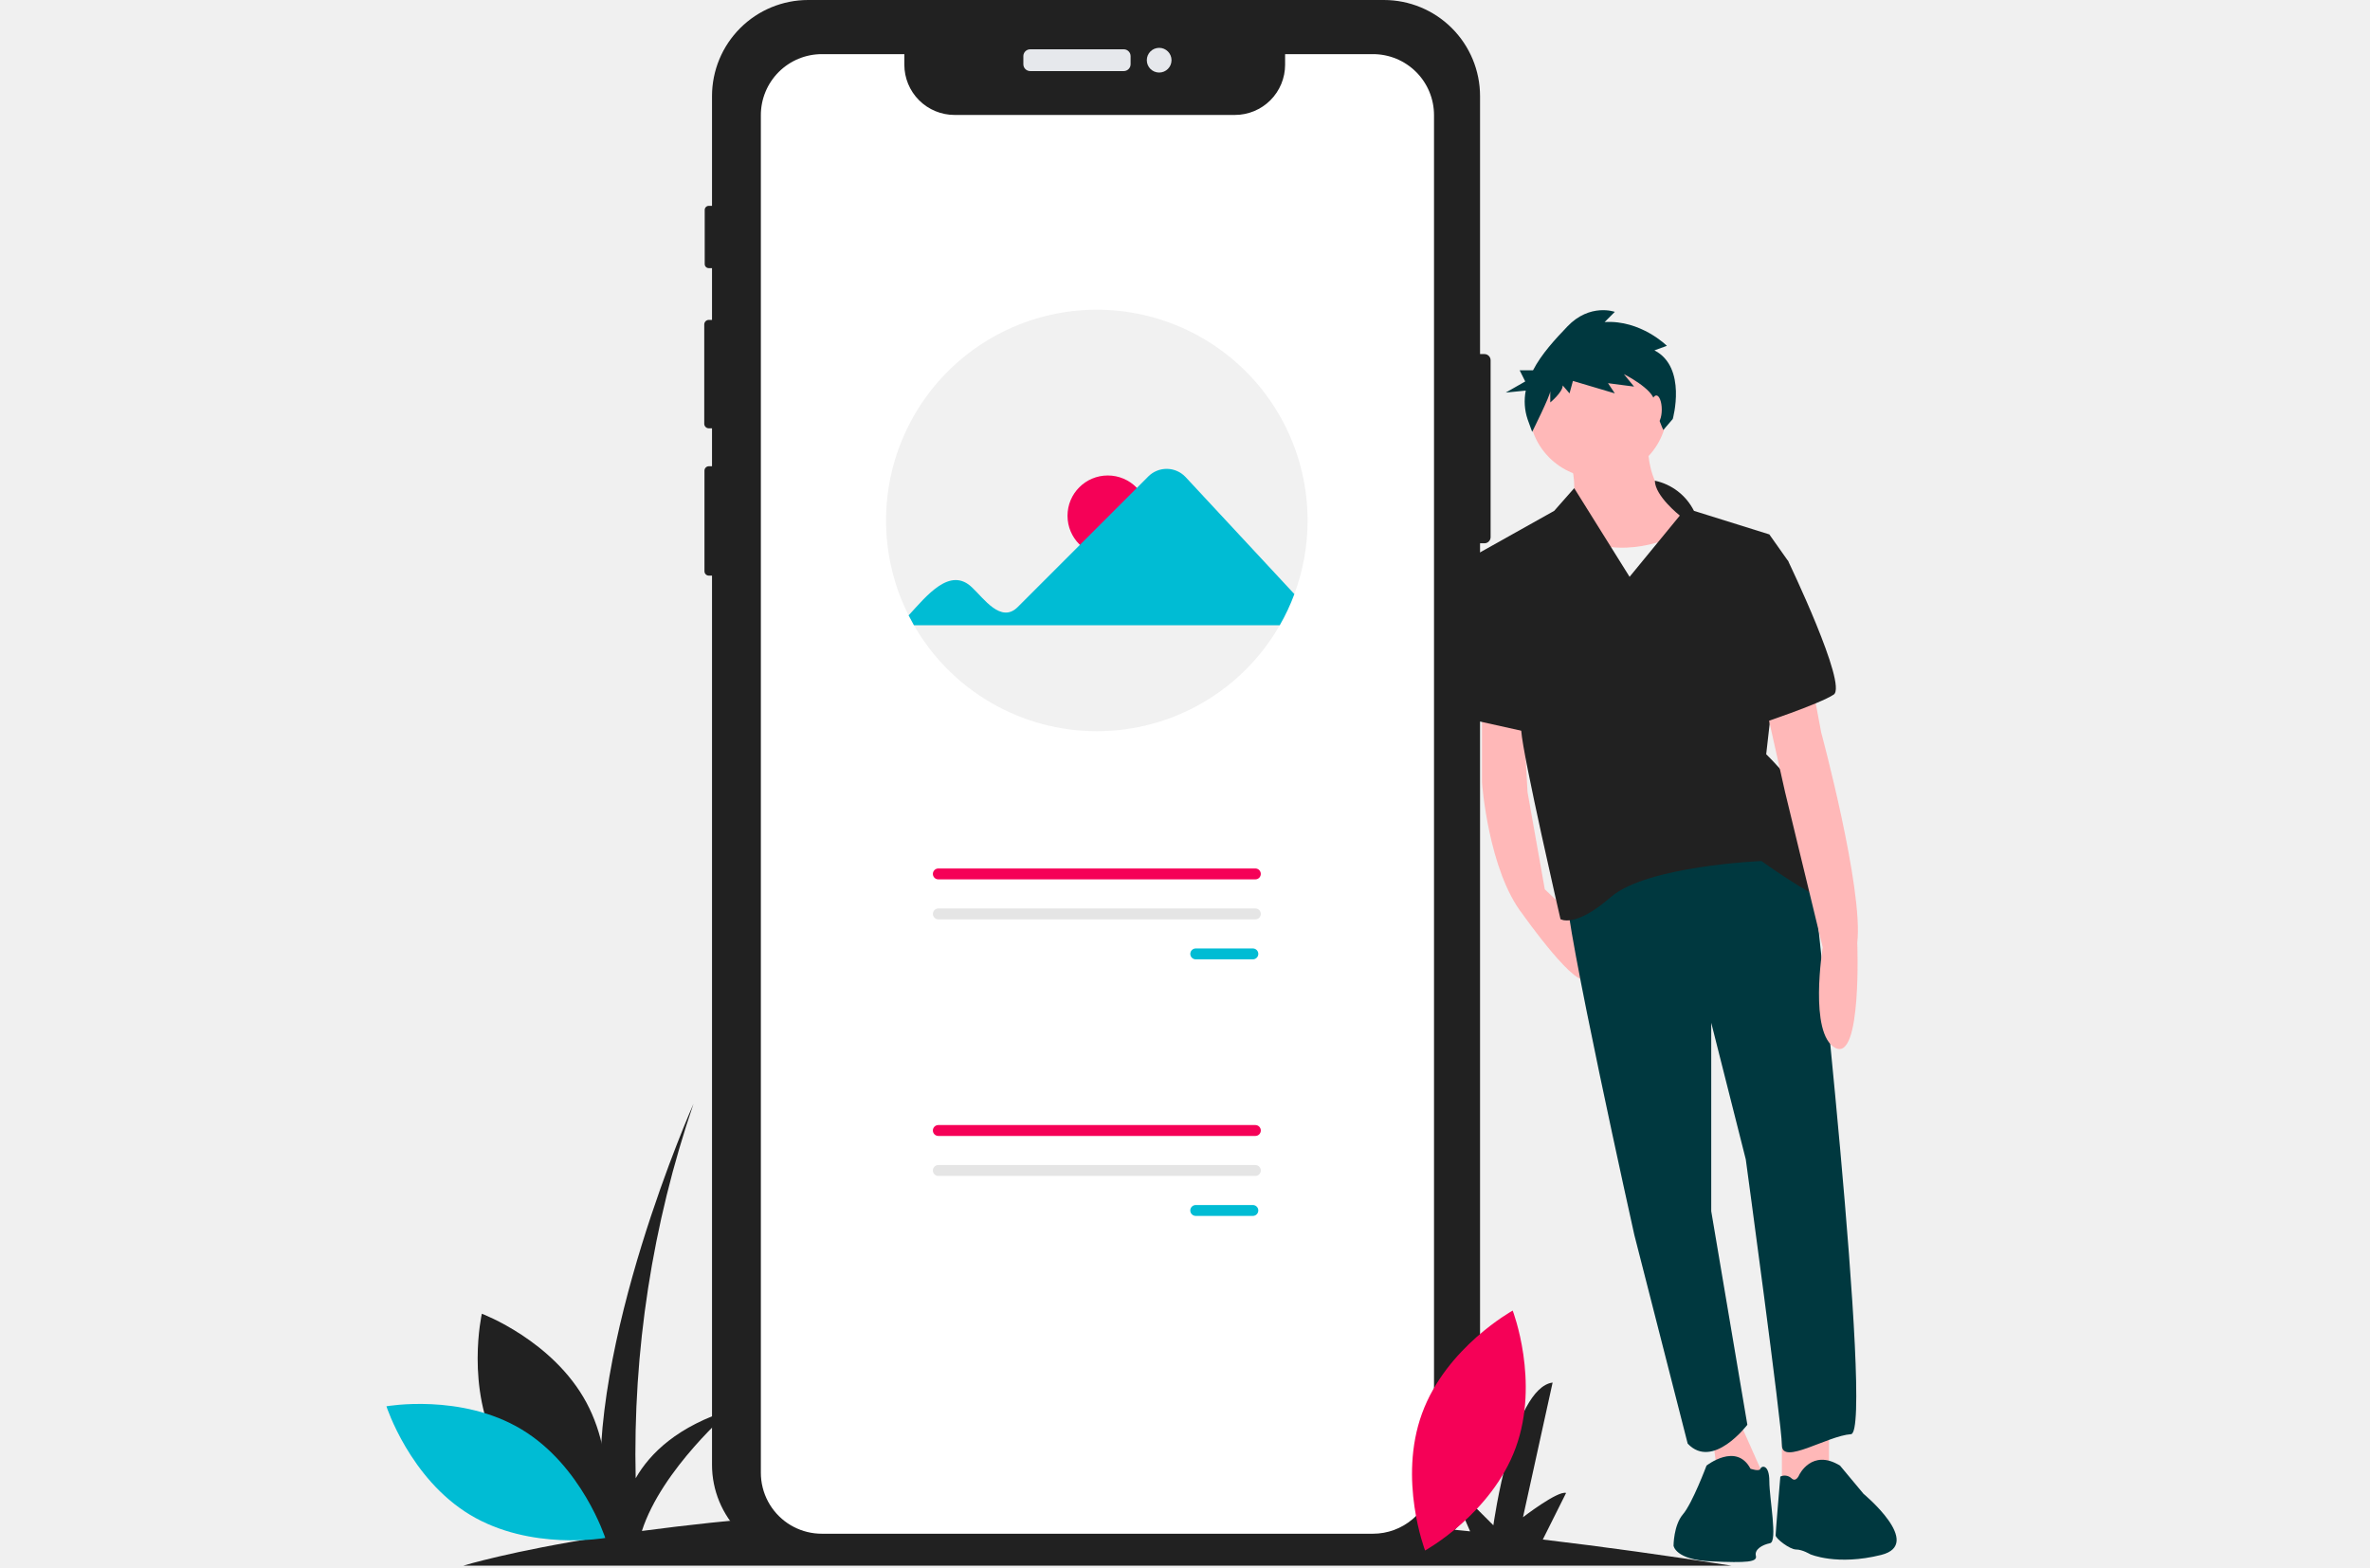
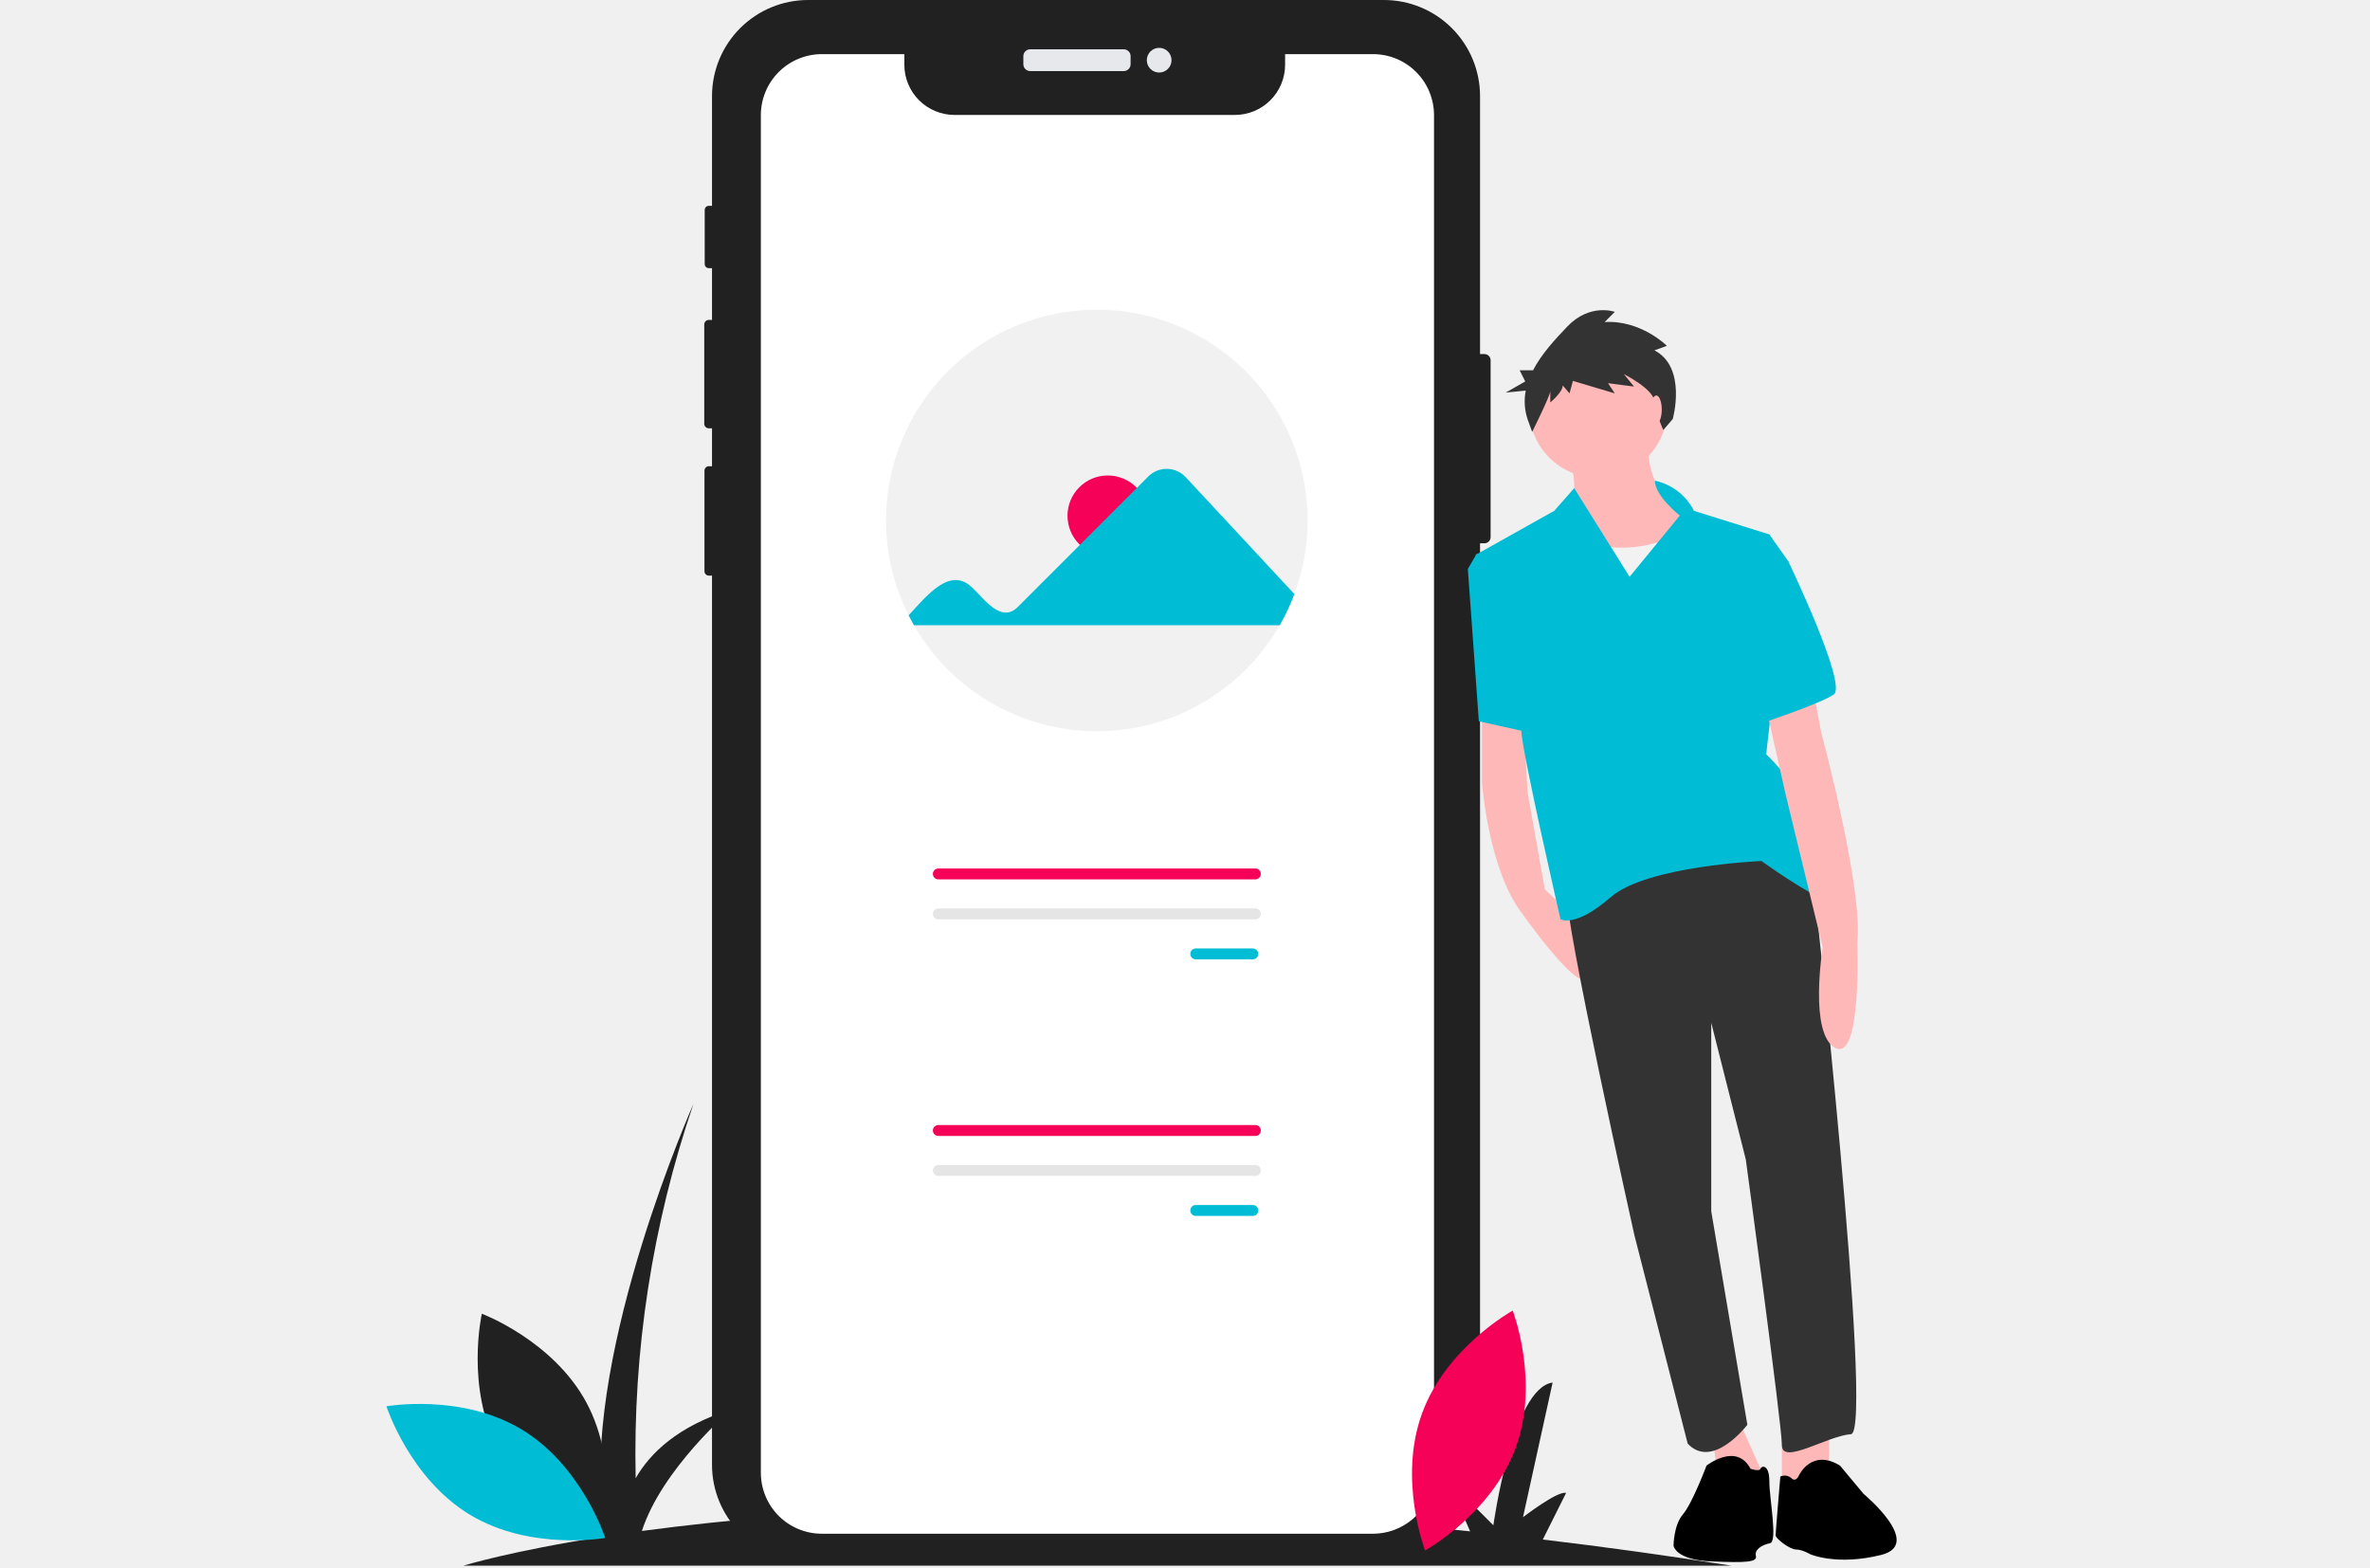
<svg xmlns="http://www.w3.org/2000/svg" width="880" height="582" viewBox="0 0 880 582" fill="none" version="1.1" id="svg36">
  <defs id="defs36" />
  <g clip-path="url(#clip0)" id="g36">
    <path d="M643 581.351C618.683 577.544 595.302 574.306 572.857 571.636L581.5 554.351C578.5 553.351 565.5 563.351 565.5 563.351L576.5 513.351C561.5 515.351 554.5 566.351 554.5 566.351L537.5 549.351L545.868 568.598C477.187 561.381 417.922 559.129 368.103 559.645L375.5 544.851C372.5 543.851 359.5 553.851 359.5 553.851L370.5 503.851C355.5 505.851 348.5 556.851 348.5 556.851L331.5 539.851L340.363 560.236C306.238 561.228 272.185 563.97 238.341 568.452C245.722 545.456 271.5 523.351 271.5 523.351C251.679 529.517 241.368 539.563 236.031 548.875C234.951 501.631 242.219 454.568 257.5 409.851C257.5 409.851 217.5 499.851 223.5 559.851L224.261 570.509C189.462 575.937 172 581.351 172 581.351H643Z" fill="#212121" id="path1" />
    <path d="M553.475 133.76V199.44C553.473 200.047 553.232 200.628 552.803 201.057C552.373 201.487 551.792 201.728 551.185 201.73H549.555V543.88C549.555 553.348 545.793 562.428 539.098 569.123C532.403 575.818 523.323 579.58 513.855 579.58H300.065C295.378 579.58 290.736 578.656 286.405 576.861C282.075 575.067 278.14 572.437 274.826 569.122C271.512 565.807 268.883 561.872 267.09 557.541C265.297 553.209 264.374 548.568 264.375 543.88V213.73H263.195C262.767 213.731 262.356 213.562 262.052 213.26C261.749 212.958 261.577 212.548 261.575 212.12V174.74C261.575 174.527 261.617 174.317 261.698 174.12C261.78 173.923 261.899 173.745 262.05 173.594C262.2 173.444 262.379 173.325 262.575 173.243C262.772 173.162 262.982 173.12 263.195 173.12H264.375V159.04H263.185C262.736 159.038 262.305 158.858 261.988 158.54C261.672 158.221 261.494 157.789 261.495 157.34V120.47C261.496 120.022 261.675 119.593 261.991 119.276C262.308 118.96 262.737 118.781 263.185 118.78H264.375V99.56H263.165C262.968 99.56 262.773 99.522 262.591 99.446C262.409 99.371 262.243 99.261 262.104 99.121C261.964 98.982 261.854 98.816 261.779 98.634C261.703 98.452 261.665 98.257 261.665 98.06V77.94C261.664 77.541 261.822 77.158 262.103 76.875C262.384 76.592 262.766 76.432 263.165 76.43H264.375V35.69C264.375 26.224 268.136 17.147 274.829 10.454C281.522 3.761 290.6 0 300.065 3.65276e-10H513.855C523.322 -4.27914e-05 532.401 3.76 539.095 10.453C545.79 17.146 549.552 26.224 549.555 35.69V131.47H551.185C551.792 131.472 552.373 131.713 552.803 132.142C553.232 132.572 553.473 133.153 553.475 133.76V133.76Z" fill="#212121" id="path6" />
    <path d="M417.26 18.307H382.52C381.117 18.307 379.979 19.445 379.979 20.849V23.851C379.979 25.255 381.117 26.393 382.52 26.393H417.26C418.664 26.393 419.802 25.255 419.802 23.851V20.849C419.802 19.445 418.664 18.307 417.26 18.307Z" fill="#E6E8EC" id="path7" />
    <path d="M430.41 26.937C432.943 26.937 434.997 24.883 434.997 22.35C434.997 19.817 432.943 17.763 430.41 17.763C427.877 17.763 425.823 19.817 425.823 22.35C425.823 24.883 427.877 26.937 430.41 26.937Z" fill="#E6E8EC" id="path8" />
    <mask id="path-9-inside-1" fill="white">
      <path d="M532.46 42.751V546.841C532.463 550.118 531.753 553.357 530.378 556.333C529.003 559.308 526.998 561.948 524.5 564.071C520.402 567.563 515.194 569.481 509.81 569.481H305.16C301.519 569.486 297.93 568.611 294.7 566.931C293.941 566.542 293.206 566.108 292.5 565.631C289.424 563.555 286.905 560.757 285.163 557.481C283.421 554.205 282.51 550.551 282.51 546.841V42.751C282.51 39.776 283.095 36.831 284.234 34.083C285.372 31.335 287.04 28.838 289.143 26.734C291.247 24.631 293.744 22.963 296.492 21.824C299.24 20.686 302.185 20.101 305.16 20.101H335.79V24.031C335.79 28.977 337.755 33.721 341.252 37.218C344.75 40.716 349.493 42.681 354.44 42.681H458.52C463.466 42.681 468.21 40.716 471.707 37.218C475.205 33.721 477.17 28.977 477.17 24.031V20.101H509.81C512.784 20.1 515.73 20.685 518.479 21.823C521.227 22.961 523.724 24.629 525.828 26.733C527.931 28.836 529.6 31.333 530.738 34.082C531.876 36.83 532.461 39.776 532.46 42.751Z" id="path9" />
    </mask>
    <path d="M532.46 42.751V546.841C532.463 550.118 531.753 553.357 530.378 556.333C529.003 559.308 526.998 561.948 524.5 564.071C520.402 567.563 515.194 569.481 509.81 569.481H305.16C301.519 569.486 297.93 568.611 294.7 566.931C293.941 566.542 293.206 566.108 292.5 565.631C289.424 563.555 286.905 560.757 285.163 557.481C283.421 554.205 282.51 550.551 282.51 546.841V42.751C282.51 39.776 283.095 36.831 284.234 34.083C285.372 31.335 287.04 28.838 289.143 26.734C291.247 24.631 293.744 22.963 296.492 21.824C299.24 20.686 302.185 20.101 305.16 20.101H335.79V24.031C335.79 28.977 337.755 33.721 341.252 37.218C344.75 40.716 349.493 42.681 354.44 42.681H458.52C463.466 42.681 468.21 40.716 471.707 37.218C475.205 33.721 477.17 28.977 477.17 24.031V20.101H509.81C512.784 20.1 515.73 20.685 518.479 21.823C521.227 22.961 523.724 24.629 525.828 26.733C527.931 28.836 529.6 31.333 530.738 34.082C531.876 36.83 532.461 39.776 532.46 42.751Z" fill="white" stroke="white" stroke-width="2" mask="url(#path-9-inside-1)" id="path10" />
    <path d="M550.27 261.4V290.553C550.27 290.553 552.602 323.204 565.429 339.529C565.429 339.529 586.419 369.265 589.334 362.852L585.744 341.736L573.592 330.201L567.178 294.051L565.429 261.4H550.27Z" fill="#FFB8B8" id="path11" />
    <path d="M679.124 524.941V546.514L661.633 552.928V527.856L679.124 524.941Z" fill="#FFB8B8" id="path12" />
    <path d="M643.557 522.609L655.219 548.846L638.893 555.843L635.395 530.189L643.557 522.609Z" fill="#FFB8B8" id="path13" />
-     <path d="M672.711 321.455C672.711 321.455 696.033 531.938 687.288 532.521C678.542 533.104 661.633 544.182 661.633 536.602C661.633 529.023 648.223 430.486 648.223 430.486L635.396 379.76V449.727L648.806 529.023C648.806 529.023 635.979 545.931 626.65 536.019L606.826 458.473C606.826 458.473 580.588 340.696 581.755 331.367C581.755 331.367 641.809 280.058 672.711 321.455Z" fill="#00383F" id="path14" />
-     <path d="M668.047 547.68C668.047 547.68 672.711 537.768 683.206 544.182L691.952 554.677C691.952 554.677 714.5 573.351 698.5 577.351C682.009 581.473 672.128 577.087 672.128 577.087C672.128 577.087 669.213 575.338 666.881 575.338C664.548 575.338 659.301 571.257 659.301 570.091C659.301 568.925 661.05 548.263 661.05 548.263C661.711 547.942 662.453 547.825 663.18 547.929C663.908 548.033 664.587 548.353 665.131 548.847C666.881 550.596 668.047 547.68 668.047 547.68Z" fill="#00383F" id="path15" />
-     <path d="M633.646 544.182C633.646 544.182 644.725 535.436 649.972 545.348C649.972 545.348 653.276 546.514 653.665 545.348C654.053 544.182 656.969 543.599 656.969 550.013C656.969 556.426 660.135 572.423 657.22 573.006C654.304 573.589 651.389 575.338 651.972 577.67C652.555 580.003 648.806 580.331 635.396 579.748C621.985 579.165 621.402 573.918 621.402 573.918C621.402 573.918 621.402 566.338 624.901 562.257C628.399 558.175 633.646 544.182 633.646 544.182Z" fill="#00383F" id="path16" />
+     <path d="M672.711 321.455C672.711 321.455 696.033 531.938 687.288 532.521C678.542 533.104 661.633 544.182 661.633 536.602C661.633 529.023 648.223 430.486 648.223 430.486L635.396 379.76V449.727L648.806 529.023C648.806 529.023 635.979 545.931 626.65 536.019L606.826 458.473C606.826 458.473 580.588 340.696 581.755 331.367C581.755 331.367 641.809 280.058 672.711 321.455Z" fill="#00383F" id="path14" style="fill:#333333" />
+     <path d="M668.047 547.68C668.047 547.68 672.711 537.768 683.206 544.182L691.952 554.677C691.952 554.677 714.5 573.351 698.5 577.351C682.009 581.473 672.128 577.087 672.128 577.087C672.128 577.087 669.213 575.338 666.881 575.338C664.548 575.338 659.301 571.257 659.301 570.091C659.301 568.925 661.05 548.263 661.05 548.263C661.711 547.942 662.453 547.825 663.18 547.929C663.908 548.033 664.587 548.353 665.131 548.847C666.881 550.596 668.047 547.68 668.047 547.68Z" fill="#00383F" id="path15" style="fill:#000000" />
+     <path d="M633.646 544.182C633.646 544.182 644.725 535.436 649.972 545.348C649.972 545.348 653.276 546.514 653.665 545.348C654.053 544.182 656.969 543.599 656.969 550.013C656.969 556.426 660.135 572.423 657.22 573.006C654.304 573.589 651.389 575.338 651.972 577.67C652.555 580.003 648.806 580.331 635.396 579.748C621.985 579.165 621.402 573.918 621.402 573.918C621.402 573.918 621.402 566.338 624.901 562.257C628.399 558.175 633.646 544.182 633.646 544.182Z" fill="#00383F" id="path16" style="fill:#000000" />
    <path d="M612.073 162.281C612.073 162.281 609.157 183.854 627.815 191.433C646.473 199.013 586.418 224.084 580.588 209.508C574.757 194.932 581.754 190.267 581.754 190.267C581.754 190.267 587.584 184.437 582.337 168.694L612.073 162.281Z" fill="#FFB8B8" id="path17" />
    <path d="M593.415 177.44C607.584 177.44 619.07 165.954 619.07 151.785C619.07 137.617 607.584 126.131 593.415 126.131C579.247 126.131 567.761 137.617 567.761 151.785C567.761 165.954 579.247 177.44 593.415 177.44Z" fill="#FFB8B8" id="path18" />
    <path d="M623.151 198.43C623.151 198.43 605.659 207.759 588.751 200.762C571.842 193.765 572.425 224.084 572.425 224.084L581.171 246.824L641.809 240.993L637.728 206.01L623.151 198.43Z" fill="#F2F2F2" id="path19" />
-     <path d="M614.46 178.48C617.566 179.139 620.484 180.488 622.997 182.427C625.511 184.367 627.556 186.847 628.981 189.684L656.968 198.43L663.965 208.342L655.802 280.058C655.802 280.058 670.961 294.634 670.961 302.797C670.961 310.96 689.619 338.946 680.29 335.448C670.961 331.95 654.053 319.706 654.053 319.706C654.053 319.706 611.49 321.455 598.079 333.116C584.669 344.777 579.422 341.279 579.422 341.279C579.422 341.279 565.428 280.641 564.845 271.312C564.262 261.983 547.937 206.01 547.937 206.01L577.089 189.684L584.515 181.259L605.076 214.172L623.734 191.433C623.734 191.433 614.516 184.184 614.46 178.48Z" fill="#212121" id="path20" />
+     <path d="M614.46 178.48C617.566 179.139 620.484 180.488 622.997 182.427C625.511 184.367 627.556 186.847 628.981 189.684L656.968 198.43L663.965 208.342L655.802 280.058C655.802 280.058 670.961 294.634 670.961 302.797C670.961 310.96 689.619 338.946 680.29 335.448C670.961 331.95 654.053 319.706 654.053 319.706C654.053 319.706 611.49 321.455 598.079 333.116C584.669 344.777 579.422 341.279 579.422 341.279C579.422 341.279 565.428 280.641 564.845 271.312C564.262 261.983 547.937 206.01 547.937 206.01L577.089 189.684L584.515 181.259L605.076 214.172L623.734 191.433C623.734 191.433 614.516 184.184 614.46 178.48Z" fill="#212121" id="path20" style="fill:#00bcd4;fill-opacity:1" />
    <path d="M672.71 253.237L676.209 271.895C676.209 271.895 691.951 330.201 689.619 350.024C689.619 350.024 691.368 394.337 681.456 389.089C671.544 383.842 676.792 351.774 676.792 351.774L662.798 294.051L655.219 260.234L672.71 253.237Z" fill="#FFB8B8" id="path21" />
-     <path d="M658.134 204.844L663.965 208.342C663.965 208.342 686.121 254.403 680.873 257.902C675.626 261.4 652.887 268.98 652.887 268.98L658.134 204.844Z" fill="#212121" id="path22" />
-     <path d="M561.93 206.01L548.228 205.718L545.021 211.257L549.103 267.814L570.093 272.478L561.93 206.01Z" fill="#212121" id="path23" />
-     <path d="M614.306 130.088L618.93 128.407C618.93 128.407 609.262 118.738 595.81 119.579L599.593 115.796C599.593 115.796 590.345 112.433 581.938 121.261C577.518 125.901 572.405 131.356 569.217 137.501H564.265L566.332 141.634L559.098 145.768L566.523 145.025C565.819 148.594 566.061 152.285 567.225 155.731L568.906 160.355C568.906 160.355 575.632 146.903 575.632 145.222V149.425C575.632 149.425 580.256 145.642 580.256 143.12L582.779 146.062L584.04 141.438L599.593 146.062L597.071 142.279L606.74 143.54L602.956 138.916C602.956 138.916 613.886 144.381 614.306 149.005C614.727 153.629 617.612 159.657 617.612 159.657L621.111 155.575C621.111 155.575 626.497 136.394 614.306 130.088Z" fill="#00383F" id="path24" />
+     <path d="M658.134 204.844L663.965 208.342C663.965 208.342 686.121 254.403 680.873 257.902C675.626 261.4 652.887 268.98 652.887 268.98L658.134 204.844Z" fill="#212121" id="path22" style="fill:#00bcd4;fill-opacity:1" />
+     <path d="M561.93 206.01L548.228 205.718L545.021 211.257L549.103 267.814L570.093 272.478L561.93 206.01Z" fill="#212121" id="path23" style="fill:#00bcd4;fill-opacity:1" />
+     <path d="M614.306 130.088L618.93 128.407C618.93 128.407 609.262 118.738 595.81 119.579L599.593 115.796C599.593 115.796 590.345 112.433 581.938 121.261C577.518 125.901 572.405 131.356 569.217 137.501H564.265L566.332 141.634L559.098 145.768L566.523 145.025C565.819 148.594 566.061 152.285 567.225 155.731L568.906 160.355C568.906 160.355 575.632 146.903 575.632 145.222V149.425C575.632 149.425 580.256 145.642 580.256 143.12L582.779 146.062L584.04 141.438L599.593 146.062L597.071 142.279L606.74 143.54L602.956 138.916C602.956 138.916 613.886 144.381 614.306 149.005C614.727 153.629 617.612 159.657 617.612 159.657L621.111 155.575C621.111 155.575 626.497 136.394 614.306 130.088Z" fill="#00383F" id="path24" style="fill:#333333" />
    <path d="M614.988 157.324C616.115 157.324 617.029 154.975 617.029 152.077C617.029 149.179 616.115 146.829 614.988 146.829C613.861 146.829 612.947 149.179 612.947 152.077C612.947 154.975 613.861 157.324 614.988 157.324Z" fill="#FFB8B8" id="path25" />
    <path d="m 185.118,538.32 c 12.428,23.049 38.806,32.944 38.806,32.944 0,0 6.227,-27.476 -6.201,-50.525 -12.428,-23.049 -38.806,-32.943 -38.806,-32.943 0,0 -6.227,27.475 6.201,50.524 z" fill="#212121" id="path26" />
    <path d="m 528.014,524.815 c -8.984,24.597 1.129,50.891 1.129,50.891 0,0 24.681,-13.586 33.665,-38.183 8.984,-24.597 -1.13,-50.891 -1.13,-50.891 0,0 -24.68,13.585 -33.664,38.182 z" fill="#212121" id="path26-5" style="fill:#f50157;fill-opacity:1" />
    <path d="m 193.66,530.737 c 22.438,13.5 31.08,40.314 31.08,40.314 0,0 -27.738,4.927 -50.176,-8.573 -22.438,-13.499 -31.08,-40.313 -31.08,-40.313 0,0 27.738,-4.927 50.176,8.572 z" fill="#00bcd4" id="path27" />
    <path d="M485.519 193.257C485.531 202.585 483.868 211.839 480.609 220.579C479.129 224.582 477.313 228.453 475.181 232.15C468.328 244.109 458.439 254.046 446.513 260.956C434.588 267.867 421.049 271.506 407.266 271.506C393.483 271.506 379.944 267.867 368.019 260.956C356.094 254.046 346.204 244.109 339.351 232.15C338.657 230.948 338 229.727 337.378 228.488C332.058 217.937 329.197 206.317 329.01 194.502C328.822 182.687 331.313 170.982 336.295 160.267C341.276 149.552 348.62 140.103 357.774 132.631C366.929 125.159 377.657 119.858 389.153 117.123C400.649 114.389 412.615 114.294 424.153 116.845C435.691 119.396 446.502 124.526 455.774 131.852C465.047 139.177 472.54 148.507 477.691 159.142C482.843 169.777 485.519 181.44 485.519 193.257V193.257Z" fill="#F1F1F1" id="path28" />
    <path d="M411.334 206.468C419.597 206.468 426.295 199.77 426.295 191.507C426.295 183.245 419.597 176.547 411.334 176.547C403.072 176.547 396.374 183.245 396.374 191.507C396.374 199.77 403.072 206.468 411.334 206.468Z" fill="#F50157" id="path29" />
    <path d="M337.377 228.488C343.968 221.365 352.78 210.056 361.044 218.227C365.192 222.082 371.683 231.634 377.897 225.389L426.419 176.867C427.333 175.965 428.417 175.255 429.609 174.778C430.801 174.301 432.076 174.068 433.359 174.091C434.643 174.114 435.909 174.393 437.083 174.912C438.257 175.431 439.315 176.18 440.196 177.114L480.608 220.579C479.128 224.582 477.312 228.453 475.181 232.15H339.351L337.377 228.488Z" fill="#00BCD4" id="path30" />
    <path d="M443.984 352.165C443.449 352.166 442.936 352.38 442.557 352.759C442.179 353.138 441.967 353.651 441.967 354.187C441.967 354.722 442.179 355.235 442.557 355.614C442.936 355.993 443.449 356.207 443.984 356.208H465.198C465.734 356.208 466.248 355.995 466.628 355.616C467.007 355.237 467.22 354.723 467.22 354.187C467.22 353.65 467.007 353.136 466.628 352.757C466.248 352.378 465.734 352.165 465.198 352.165H443.984Z" fill="#00BCD4" id="path31" />
    <path d="M348.407 322.471C347.871 322.471 347.357 322.684 346.978 323.064C346.599 323.443 346.386 323.957 346.386 324.493C346.386 325.029 346.599 325.543 346.978 325.923C347.357 326.302 347.871 326.515 348.407 326.515H466.125C466.661 326.515 467.176 326.302 467.555 325.923C467.934 325.543 468.147 325.029 468.147 324.493C468.147 323.957 467.934 323.443 467.555 323.064C467.176 322.684 466.661 322.471 466.125 322.471H348.407Z" fill="#E5E5E5" id="path32" style="fill:#f50157;fill-opacity:1" />
    <path d="M348.408 337.318C347.872 337.319 347.359 337.533 346.981 337.912C346.603 338.291 346.391 338.804 346.391 339.34C346.391 339.875 346.603 340.389 346.981 340.768C347.359 341.147 347.872 341.36 348.408 341.361H466.126C466.392 341.362 466.655 341.31 466.901 341.209C467.147 341.107 467.37 340.959 467.558 340.771C467.746 340.583 467.896 340.36 467.997 340.114C468.099 339.869 468.152 339.606 468.152 339.34C468.152 339.074 468.099 338.811 467.997 338.565C467.896 338.319 467.746 338.096 467.558 337.909C467.37 337.721 467.147 337.572 466.901 337.471C466.655 337.369 466.392 337.318 466.126 337.318H348.408Z" fill="#E5E5E5" id="path33" />
    <path d="M443.983 447.432C443.446 447.432 442.932 447.645 442.553 448.024C442.174 448.403 441.961 448.917 441.961 449.453C441.961 449.989 442.174 450.504 442.553 450.883C442.932 451.262 443.446 451.475 443.983 451.475H465.197C465.733 451.475 466.247 451.262 466.626 450.883C467.005 450.504 467.218 449.989 467.218 449.453C467.218 448.917 467.005 448.403 466.626 448.024C466.247 447.645 465.733 447.432 465.197 447.432H443.983Z" fill="#00BCD4" id="path34" />
    <path d="M348.407 417.738C347.871 417.738 347.357 417.951 346.978 418.33C346.599 418.709 346.386 419.223 346.386 419.76C346.386 420.296 346.599 420.81 346.978 421.189C347.357 421.568 347.871 421.781 348.407 421.781H466.125C466.391 421.782 466.655 421.73 466.9 421.629C467.146 421.527 467.37 421.379 467.558 421.191C467.746 421.003 467.895 420.78 467.997 420.534C468.099 420.289 468.151 420.026 468.151 419.76C468.151 419.494 468.099 419.231 467.997 418.985C467.895 418.739 467.746 418.516 467.558 418.329C467.37 418.141 467.146 417.992 466.9 417.891C466.655 417.789 466.391 417.737 466.125 417.738H348.407Z" fill="#E5E5E5" id="path35" style="fill:#f50157;fill-opacity:1" />
    <path d="M348.407 432.585C347.871 432.585 347.357 432.798 346.978 433.177C346.599 433.556 346.386 434.07 346.386 434.606C346.386 435.142 346.599 435.657 346.978 436.036C347.357 436.415 347.871 436.628 348.407 436.628H466.125C466.661 436.628 467.176 436.415 467.555 436.036C467.934 435.657 468.147 435.142 468.147 434.606C468.147 434.07 467.934 433.556 467.555 433.177C467.176 432.798 466.661 432.585 466.125 432.585H348.407Z" fill="#E5E5E5" id="path36" />
  </g>
</svg>
